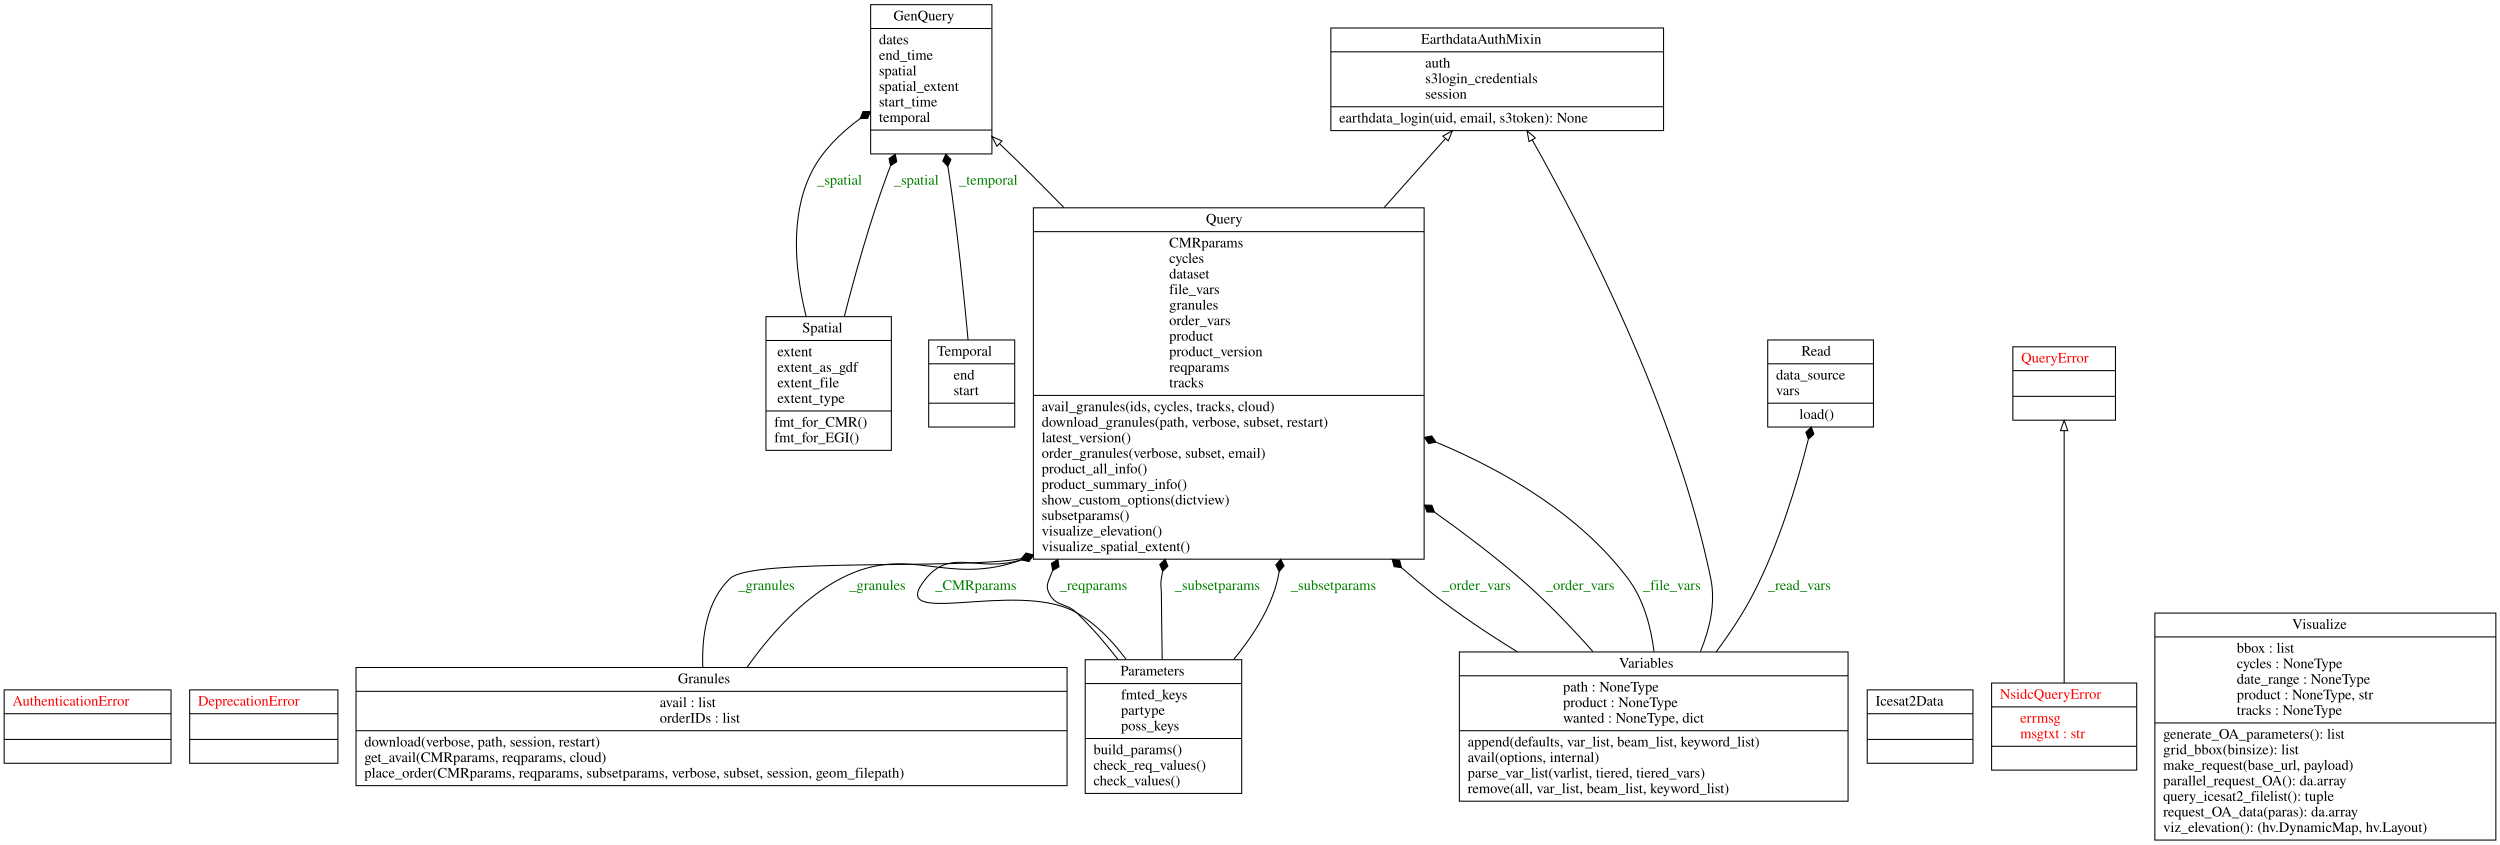
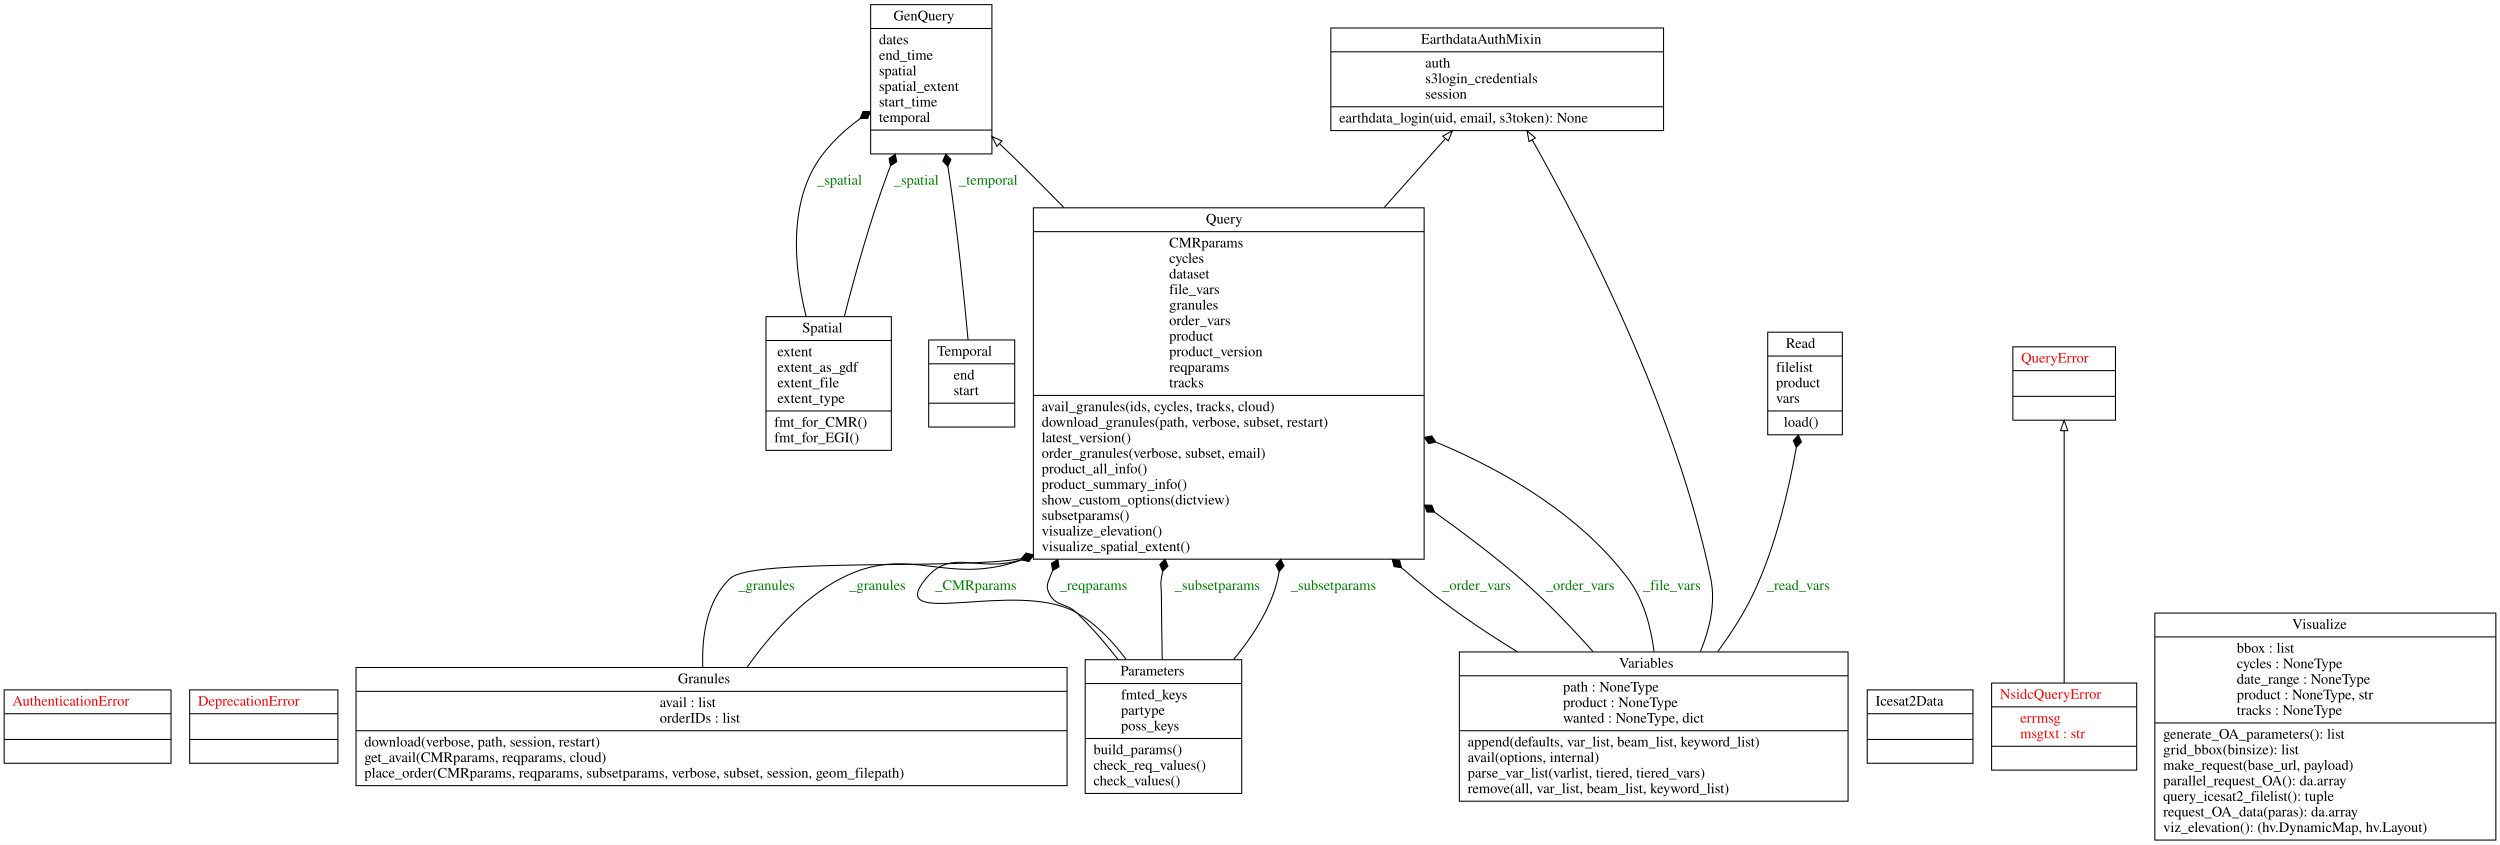
<svg xmlns="http://www.w3.org/2000/svg" width="2412pt" height="815pt" viewBox="0.00 0.00 2412.00 815.00">
  <g id="graph0" class="graph" transform="scale(1 1) rotate(0) translate(4 811)">
    <polygon fill="white" stroke="transparent" points="-4,4 -4,-811 2408,-811 2408,4 -4,4" />
    <g id="node1" class="node">
      <polygon fill="none" stroke="black" points="0,-74.6 0,-145.4 161,-145.4 161,-74.6 0,-74.6" />
      <text text-anchor="start" x="8" y="-130.2" font-family="Times,serif" font-size="14.00" fill="red">AuthenticationError</text>
      <polyline fill="none" stroke="black" points="0,-122.4 161,-122.4 " />
      <polyline fill="none" stroke="black" points="0,-97.6 161,-97.6 " />
      <text text-anchor="start" x="78" y="-82.4" font-family="Times,serif" font-size="14.00" fill="red"> </text>
    </g>
    <g id="node2" class="node">
      <polygon fill="none" stroke="black" points="179,-74.6 179,-145.4 322,-145.4 322,-74.6 179,-74.6" />
      <text text-anchor="start" x="187" y="-130.2" font-family="Times,serif" font-size="14.00" fill="red">DeprecationError</text>
      <polyline fill="none" stroke="black" points="179,-122.4 322,-122.4 " />
      <polyline fill="none" stroke="black" points="179,-97.6 322,-97.6 " />
      <text text-anchor="start" x="248" y="-82.4" font-family="Times,serif" font-size="14.00" fill="red"> </text>
    </g>
    <g id="node3" class="node">
      <polygon fill="none" stroke="black" points="1280,-685 1280,-784 1601,-784 1601,-685 1280,-685" />
      <text text-anchor="start" x="1367" y="-768.8" font-family="Times,serif" font-size="14.00">EarthdataAuthMixin</text>
      <polyline fill="none" stroke="black" points="1280,-761 1601,-761 " />
      <text text-anchor="start" x="1371" y="-745.8" font-family="Times,serif" font-size="14.00">auth</text>
      <text text-anchor="start" x="1371" y="-730.8" font-family="Times,serif" font-size="14.00">s3login_credentials</text>
      <text text-anchor="start" x="1371" y="-715.8" font-family="Times,serif" font-size="14.00">session</text>
      <polyline fill="none" stroke="black" points="1280,-708 1601,-708 " />
      <text text-anchor="start" x="1288" y="-692.8" font-family="Times,serif" font-size="14.00">earthdata_login(uid, email, s3token): None</text>
    </g>
    <g id="node4" class="node">
      <polygon fill="none" stroke="black" points="836,-662.5 836,-806.5 953,-806.5 953,-662.5 836,-662.5" />
      <text text-anchor="start" x="858" y="-791.3" font-family="Times,serif" font-size="14.00">GenQuery</text>
      <polyline fill="none" stroke="black" points="836,-783.5 953,-783.5 " />
      <text text-anchor="start" x="844" y="-768.3" font-family="Times,serif" font-size="14.00">dates</text>
      <text text-anchor="start" x="844" y="-753.3" font-family="Times,serif" font-size="14.00">end_time</text>
      <text text-anchor="start" x="844" y="-738.3" font-family="Times,serif" font-size="14.00">spatial</text>
      <text text-anchor="start" x="844" y="-723.3" font-family="Times,serif" font-size="14.00">spatial_extent</text>
      <text text-anchor="start" x="844" y="-708.3" font-family="Times,serif" font-size="14.00">start_time</text>
      <text text-anchor="start" x="844" y="-693.3" font-family="Times,serif" font-size="14.00">temporal</text>
      <polyline fill="none" stroke="black" points="836,-685.5 953,-685.5 " />
      <text text-anchor="start" x="892" y="-670.3" font-family="Times,serif" font-size="14.00"> </text>
    </g>
    <g id="node5" class="node">
      <polygon fill="none" stroke="black" points="339.5,-53 339.5,-167 1025.5,-167 1025.5,-53 339.5,-53" />
      <text text-anchor="start" x="650" y="-151.8" font-family="Times,serif" font-size="14.00">Granules</text>
      <polyline fill="none" stroke="black" points="339.5,-144 1025.5,-144 " />
      <text text-anchor="start" x="632.5" y="-128.8" font-family="Times,serif" font-size="14.00">avail : list</text>
      <text text-anchor="start" x="632.5" y="-113.8" font-family="Times,serif" font-size="14.00">orderIDs : list</text>
      <polyline fill="none" stroke="black" points="339.5,-106 1025.5,-106 " />
      <text text-anchor="start" x="347.5" y="-90.8" font-family="Times,serif" font-size="14.00">download(verbose, path, session, restart)</text>
      <text text-anchor="start" x="347.5" y="-75.8" font-family="Times,serif" font-size="14.00">get_avail(CMRparams, reqparams, cloud)</text>
      <text text-anchor="start" x="347.5" y="-60.8" font-family="Times,serif" font-size="14.00">place_order(CMRparams, reqparams, subsetparams, verbose, subset, session, geom_filepath)</text>
    </g>
    <g id="node9" class="node">
      <polygon fill="none" stroke="black" points="993,-271.5 993,-610.5 1370,-610.5 1370,-271.5 993,-271.5" />
      <text text-anchor="start" x="1159.5" y="-595.3" font-family="Times,serif" font-size="14.00">Query</text>
      <polyline fill="none" stroke="black" points="993,-587.5 1370,-587.5 " />
      <text text-anchor="start" x="1124" y="-572.3" font-family="Times,serif" font-size="14.00">CMRparams</text>
      <text text-anchor="start" x="1124" y="-557.3" font-family="Times,serif" font-size="14.00">cycles</text>
      <text text-anchor="start" x="1124" y="-542.3" font-family="Times,serif" font-size="14.00">dataset</text>
      <text text-anchor="start" x="1124" y="-527.3" font-family="Times,serif" font-size="14.00">file_vars</text>
      <text text-anchor="start" x="1124" y="-512.3" font-family="Times,serif" font-size="14.00">granules</text>
      <text text-anchor="start" x="1124" y="-497.3" font-family="Times,serif" font-size="14.00">order_vars</text>
      <text text-anchor="start" x="1124" y="-482.3" font-family="Times,serif" font-size="14.00">product</text>
      <text text-anchor="start" x="1124" y="-467.3" font-family="Times,serif" font-size="14.00">product_version</text>
      <text text-anchor="start" x="1124" y="-452.3" font-family="Times,serif" font-size="14.00">reqparams</text>
      <text text-anchor="start" x="1124" y="-437.3" font-family="Times,serif" font-size="14.00">tracks</text>
      <polyline fill="none" stroke="black" points="993,-429.5 1370,-429.5 " />
      <text text-anchor="start" x="1001" y="-414.3" font-family="Times,serif" font-size="14.00">avail_granules(ids, cycles, tracks, cloud)</text>
      <text text-anchor="start" x="1001" y="-399.3" font-family="Times,serif" font-size="14.00">download_granules(path, verbose, subset, restart)</text>
      <text text-anchor="start" x="1001" y="-384.3" font-family="Times,serif" font-size="14.00">latest_version()</text>
      <text text-anchor="start" x="1001" y="-369.3" font-family="Times,serif" font-size="14.00">order_granules(verbose, subset, email)</text>
      <text text-anchor="start" x="1001" y="-354.3" font-family="Times,serif" font-size="14.00">product_all_info()</text>
      <text text-anchor="start" x="1001" y="-339.3" font-family="Times,serif" font-size="14.00">product_summary_info()</text>
      <text text-anchor="start" x="1001" y="-324.3" font-family="Times,serif" font-size="14.00">show_custom_options(dictview)</text>
      <text text-anchor="start" x="1001" y="-309.3" font-family="Times,serif" font-size="14.00">subsetparams()</text>
      <text text-anchor="start" x="1001" y="-294.3" font-family="Times,serif" font-size="14.00">visualize_elevation()</text>
      <text text-anchor="start" x="1001" y="-279.3" font-family="Times,serif" font-size="14.00">visualize_spatial_extent()</text>
    </g>
    <g id="edge9" class="edge">
      <path fill="none" stroke="black" d="M674.06,-167.08C672.96,-196.83 677.68,-231.56 700.5,-253 721.72,-272.93 920.34,-261.3 980.89,-271.92" />
      <polygon fill="black" stroke="black" points="981.26,-272.01 988.08,-269.65 992.88,-275.03 986.07,-277.39 981.26,-272.01" />
      <text text-anchor="middle" x="735.5" y="-241.8" font-family="Times,serif" font-size="14.00" fill="green">_granules</text>
    </g>
    <g id="edge10" class="edge">
      <path fill="none" stroke="black" d="M716.71,-167.21C738.63,-197.98 769.98,-233.68 807.5,-253 874.13,-287.31 907.96,-244.47 981.64,-270.79" />
      <polygon fill="black" stroke="black" points="981.65,-270.79 988.69,-269.27 992.81,-275.2 985.76,-276.72 981.65,-270.79" />
      <text text-anchor="middle" x="842.5" y="-241.8" font-family="Times,serif" font-size="14.00" fill="green">_granules</text>
    </g>
    <g id="node6" class="node">
      <polygon fill="none" stroke="black" points="1797.5,-74.6 1797.5,-145.4 1899.5,-145.4 1899.5,-74.6 1797.5,-74.6" />
      <text text-anchor="start" x="1805.5" y="-130.2" font-family="Times,serif" font-size="14.00">Icesat2Data</text>
      <polyline fill="none" stroke="black" points="1797.5,-122.4 1899.5,-122.4 " />
      <polyline fill="none" stroke="black" points="1797.5,-97.6 1899.5,-97.6 " />
      <text text-anchor="start" x="1846" y="-82.4" font-family="Times,serif" font-size="14.00"> </text>
    </g>
    <g id="node7" class="node">
      <polygon fill="none" stroke="black" points="1917.5,-68 1917.5,-152 2057.5,-152 2057.5,-68 1917.5,-68" />
      <text text-anchor="start" x="1925.5" y="-136.8" font-family="Times,serif" font-size="14.00" fill="red">NsidcQueryError</text>
      <polyline fill="none" stroke="black" points="1917.5,-129 2057.5,-129 " />
      <text text-anchor="start" x="1945" y="-113.8" font-family="Times,serif" font-size="14.00" fill="red">errmsg</text>
      <text text-anchor="start" x="1945" y="-98.8" font-family="Times,serif" font-size="14.00" fill="red">msgtxt : str</text>
      <polyline fill="none" stroke="black" points="1917.5,-91 2057.5,-91 " />
      <text text-anchor="start" x="1985" y="-75.8" font-family="Times,serif" font-size="14.00" fill="red"> </text>
    </g>
    <g id="node10" class="node">
      <polygon fill="none" stroke="black" points="1938,-405.6 1938,-476.4 2037,-476.4 2037,-405.6 1938,-405.6" />
      <text text-anchor="start" x="1946" y="-461.2" font-family="Times,serif" font-size="14.00" fill="red">QueryError</text>
      <polyline fill="none" stroke="black" points="1938,-453.4 2037,-453.4 " />
      <polyline fill="none" stroke="black" points="1938,-428.6 2037,-428.6 " />
      <text text-anchor="start" x="1985" y="-413.4" font-family="Times,serif" font-size="14.00" fill="red"> </text>
    </g>
    <g id="edge1" class="edge">
      <path fill="none" stroke="black" d="M1987.5,-152C1987.5,-214.01 1987.5,-331.18 1987.5,-395.3" />
      <polygon fill="none" stroke="black" points="1984,-395.5 1987.5,-405.5 1991,-395.5 1984,-395.5" />
    </g>
    <g id="node8" class="node">
      <polygon fill="none" stroke="black" points="1043,-45.5 1043,-174.5 1194,-174.5 1194,-45.5 1043,-45.5" />
      <text text-anchor="start" x="1077" y="-159.3" font-family="Times,serif" font-size="14.00">Parameters</text>
      <polyline fill="none" stroke="black" points="1043,-151.5 1194,-151.5 " />
      <text text-anchor="start" x="1077.5" y="-136.3" font-family="Times,serif" font-size="14.00">fmted_keys</text>
      <text text-anchor="start" x="1077.5" y="-121.3" font-family="Times,serif" font-size="14.00">partype</text>
      <text text-anchor="start" x="1077.5" y="-106.3" font-family="Times,serif" font-size="14.00">poss_keys</text>
      <polyline fill="none" stroke="black" points="1043,-98.5 1194,-98.5 " />
      <text text-anchor="start" x="1051" y="-83.3" font-family="Times,serif" font-size="14.00">build_params()</text>
      <text text-anchor="start" x="1051" y="-68.3" font-family="Times,serif" font-size="14.00">check_req_values()</text>
      <text text-anchor="start" x="1051" y="-53.3" font-family="Times,serif" font-size="14.00">check_values()</text>
    </g>
    <g id="edge5" class="edge">
      <path fill="none" stroke="black" d="M1082.54,-174.75C1069.63,-192.14 1053.48,-209.16 1034.5,-220 977.11,-252.77 847.39,-202.06 889.5,-253 914.43,-283.16 940.59,-257.47 981.82,-271.19" />
      <polygon fill="black" stroke="black" points="981.83,-271.2 988.9,-269.76 992.94,-275.73 985.87,-277.17 981.83,-271.2" />
      <text text-anchor="middle" x="937.5" y="-241.8" font-family="Times,serif" font-size="14.00" fill="green">_CMRparams</text>
    </g>
    <g id="edge6" class="edge">
      <path fill="none" stroke="black" d="M1074.74,-174.63C1062.59,-190.28 1048.79,-206.42 1034.5,-220 1024.31,-229.68 1015.02,-225.55 1008.5,-238 1005.41,-243.91 1006.07,-246.79 1008.5,-253 1009.44,-255.41 1010.44,-257.81 1011.47,-260.2" />
      <polygon fill="black" stroke="black" points="1011.57,-260.4 1017.73,-264.15 1016.64,-271.27 1010.48,-267.53 1011.57,-260.4" />
      <text text-anchor="middle" x="1051" y="-241.8" font-family="Times,serif" font-size="14.00" fill="green">_reqparams</text>
    </g>
    <g id="edge7" class="edge">
      <path fill="none" stroke="black" d="M1117.3,-174.63C1116.97,-194.88 1116.66,-217.38 1116.5,-238 1116.45,-244.67 1115.39,-246.43 1116.5,-253 1116.87,-255.19 1117.26,-257.39 1117.68,-259.6" />
      <polygon fill="black" stroke="black" points="1117.7,-259.7 1122.81,-264.78 1120.09,-271.46 1114.97,-266.38 1117.7,-259.7" />
      <text text-anchor="middle" x="1170.5" y="-241.8" font-family="Times,serif" font-size="14.00" fill="green">_subsetparams</text>
    </g>
    <g id="edge8" class="edge">
      <path fill="none" stroke="black" d="M1186.07,-174.57C1201.7,-193.34 1216.18,-215.05 1224.5,-238 1227.04,-244.99 1228.88,-252.18 1230.12,-259.49" />
      <polygon fill="black" stroke="black" points="1230.13,-259.55 1234.85,-265 1231.63,-271.46 1226.91,-266 1230.13,-259.55" />
      <text text-anchor="middle" x="1282.5" y="-241.8" font-family="Times,serif" font-size="14.00" fill="green">_subsetparams</text>
    </g>
    <g id="edge2" class="edge">
      <path fill="none" stroke="black" d="M1331.41,-610.72C1352.64,-634.62 1373.13,-657.67 1390.5,-677.22" />
      <polygon fill="none" stroke="black" points="1387.99,-679.67 1397.24,-684.82 1393.22,-675.02 1387.99,-679.67" />
    </g>
    <g id="edge3" class="edge">
      <path fill="none" stroke="black" d="M1022.42,-610.77C1011.35,-622.08 1000.3,-633.25 989.5,-644 980.22,-653.24 970.29,-662.86 960.48,-672.23" />
      <polygon fill="none" stroke="black" points="957.85,-669.91 953.01,-679.33 962.67,-674.98 957.85,-669.91" />
    </g>
    <g id="node11" class="node">
-       <polygon fill="none" stroke="black" points="1701.5,-399 1701.5,-483 1803.5,-483 1803.5,-399 1701.5,-399" />
-       <text text-anchor="start" x="1734" y="-467.8" font-family="Times,serif" font-size="14.00">Read</text>
-       <polyline fill="none" stroke="black" points="1701.5,-460 1803.5,-460 " />
-       <text text-anchor="start" x="1709.5" y="-444.8" font-family="Times,serif" font-size="14.00">data_source</text>
-       <text text-anchor="start" x="1709.5" y="-429.8" font-family="Times,serif" font-size="14.00">vars</text>
-       <polyline fill="none" stroke="black" points="1701.5,-422 1803.5,-422 " />
-       <text text-anchor="start" x="1732" y="-406.8" font-family="Times,serif" font-size="14.00">load()</text>
+       <polygon fill="none" stroke="black" points="1701.5,-391.5 1701.5,-490.5 1773.5,-490.5 1773.5,-391.5 1701.5,-391.5" />
+       <text text-anchor="start" x="1719" y="-475.3" font-family="Times,serif" font-size="14.00">Read</text>
+       <polyline fill="none" stroke="black" points="1701.5,-467.5 1773.5,-467.5 " />
+       <text text-anchor="start" x="1709.5" y="-452.3" font-family="Times,serif" font-size="14.00">filelist</text>
+       <text text-anchor="start" x="1709.5" y="-437.3" font-family="Times,serif" font-size="14.00">product</text>
+       <text text-anchor="start" x="1709.5" y="-422.3" font-family="Times,serif" font-size="14.00">vars</text>
+       <polyline fill="none" stroke="black" points="1701.5,-414.5 1773.5,-414.5 " />
+       <text text-anchor="start" x="1717" y="-399.3" font-family="Times,serif" font-size="14.00">load()</text>
    </g>
    <g id="node12" class="node">
      <polygon fill="none" stroke="black" points="735,-376.5 735,-505.5 856,-505.5 856,-376.5 735,-376.5" />
      <text text-anchor="start" x="770" y="-490.3" font-family="Times,serif" font-size="14.00">Spatial</text>
      <polyline fill="none" stroke="black" points="735,-482.5 856,-482.5 " />
      <text text-anchor="start" x="746" y="-467.3" font-family="Times,serif" font-size="14.00">extent</text>
      <text text-anchor="start" x="746" y="-452.3" font-family="Times,serif" font-size="14.00">extent_as_gdf</text>
      <text text-anchor="start" x="746" y="-437.3" font-family="Times,serif" font-size="14.00">extent_file</text>
      <text text-anchor="start" x="746" y="-422.3" font-family="Times,serif" font-size="14.00">extent_type</text>
      <polyline fill="none" stroke="black" points="735,-414.5 856,-414.5 " />
      <text text-anchor="start" x="743" y="-399.3" font-family="Times,serif" font-size="14.00">fmt_for_CMR()</text>
      <text text-anchor="start" x="743" y="-384.3" font-family="Times,serif" font-size="14.00">fmt_for_EGI()</text>
    </g>
    <g id="edge11" class="edge">
      <path fill="none" stroke="black" d="M773.76,-505.69C763.46,-547.12 757.47,-601.2 778.5,-644 788.91,-665.19 807.03,-682.78 825.89,-696.59" />
      <polygon fill="black" stroke="black" points="825.93,-696.62 833.14,-696.76 835.78,-703.47 828.57,-703.33 825.93,-696.62" />
      <text text-anchor="middle" x="806" y="-632.8" font-family="Times,serif" font-size="14.00" fill="green">_spatial</text>
    </g>
    <g id="edge12" class="edge">
      <path fill="none" stroke="black" d="M810.6,-505.64C820.84,-545.84 835.57,-598.59 852.5,-644 853.33,-646.23 854.2,-648.48 855.09,-650.75" />
      <polygon fill="black" stroke="black" points="855.2,-651.03 861.18,-655.06 859.75,-662.13 853.77,-658.1 855.2,-651.03" />
      <text text-anchor="middle" x="880" y="-632.8" font-family="Times,serif" font-size="14.00" fill="green">_spatial</text>
    </g>
    <g id="node13" class="node">
      <polygon fill="none" stroke="black" points="892,-399 892,-483 975,-483 975,-399 892,-399" />
      <text text-anchor="start" x="900" y="-467.8" font-family="Times,serif" font-size="14.00">Temporal</text>
      <polyline fill="none" stroke="black" points="892,-460 975,-460 " />
      <text text-anchor="start" x="916" y="-444.8" font-family="Times,serif" font-size="14.00">end</text>
      <text text-anchor="start" x="916" y="-429.8" font-family="Times,serif" font-size="14.00">start</text>
      <polyline fill="none" stroke="black" points="892,-422 975,-422 " />
      <text text-anchor="start" x="931" y="-406.8" font-family="Times,serif" font-size="14.00"> </text>
    </g>
    <g id="edge13" class="edge">
      <path fill="none" stroke="black" d="M929.98,-483.13C926.26,-524.04 919.78,-588.52 911.5,-644 911.2,-646.04 910.88,-648.11 910.55,-650.2" />
      <polygon fill="black" stroke="black" points="910.51,-650.42 913.48,-656.99 908.56,-662.26 905.59,-655.69 910.51,-650.42" />
      <text text-anchor="middle" x="949.5" y="-632.8" font-family="Times,serif" font-size="14.00" fill="green">_temporal</text>
    </g>
    <g id="node14" class="node">
      <polygon fill="none" stroke="black" points="1404,-38 1404,-182 1779,-182 1779,-38 1404,-38" />
      <text text-anchor="start" x="1558" y="-166.8" font-family="Times,serif" font-size="14.00">Variables</text>
      <polyline fill="none" stroke="black" points="1404,-159 1779,-159 " />
      <text text-anchor="start" x="1504" y="-143.8" font-family="Times,serif" font-size="14.00">path : NoneType</text>
      <text text-anchor="start" x="1504" y="-128.8" font-family="Times,serif" font-size="14.00">product : NoneType</text>
      <text text-anchor="start" x="1504" y="-113.8" font-family="Times,serif" font-size="14.00">wanted : NoneType, dict</text>
      <polyline fill="none" stroke="black" points="1404,-106 1779,-106 " />
      <text text-anchor="start" x="1412" y="-90.8" font-family="Times,serif" font-size="14.00">append(defaults, var_list, beam_list, keyword_list)</text>
      <text text-anchor="start" x="1412" y="-75.8" font-family="Times,serif" font-size="14.00">avail(options, internal)</text>
      <text text-anchor="start" x="1412" y="-60.8" font-family="Times,serif" font-size="14.00">parse_var_list(varlist, tiered, tiered_vars)</text>
      <text text-anchor="start" x="1412" y="-45.8" font-family="Times,serif" font-size="14.00">remove(all, var_list, beam_list, keyword_list)</text>
    </g>
    <g id="edge4" class="edge">
      <path fill="none" stroke="black" d="M1636.47,-182.19C1645.73,-204.41 1651.37,-229.3 1646.5,-253 1613.36,-414.38 1523.65,-588.48 1474.25,-676.13" />
      <polygon fill="none" stroke="black" points="1471.2,-674.42 1469.31,-684.85 1477.29,-677.87 1471.2,-674.42" />
    </g>
    <g id="edge14" class="edge">
      <path fill="none" stroke="black" d="M1460.1,-182.04C1432.25,-199.08 1403.68,-218.14 1378.5,-238 1368.41,-245.95 1358.33,-254.4 1348.35,-263.15" />
      <polygon fill="black" stroke="black" points="1348.18,-263.3 1346.35,-270.27 1339.21,-271.27 1341.04,-264.29 1348.18,-263.3" />
      <text text-anchor="middle" x="1420.5" y="-241.8" font-family="Times,serif" font-size="14.00" fill="green">_order_vars</text>
    </g>
    <g id="edge15" class="edge">
      <path fill="none" stroke="black" d="M1533.02,-182.18C1511.95,-205.92 1487.25,-231.72 1462.5,-253 1436.96,-274.96 1408.73,-296.49 1380.3,-316.66" />
      <polygon fill="black" stroke="black" points="1380.05,-316.84 1377.45,-323.56 1370.24,-323.74 1372.84,-317.02 1380.05,-316.84" />
      <text text-anchor="middle" x="1520.5" y="-241.8" font-family="Times,serif" font-size="14.00" fill="green">_order_vars</text>
    </g>
    <g id="edge16" class="edge">
      <path fill="none" stroke="black" d="M1591.81,-182.3C1588.76,-206.72 1581.65,-232.92 1566.5,-253 1520.71,-313.68 1450.03,-355.73 1381.67,-384.34" />
      <polygon fill="black" stroke="black" points="1381.39,-384.46 1377.35,-390.43 1370.28,-389 1374.32,-383.02 1381.39,-384.46" />
      <text text-anchor="middle" x="1609" y="-241.8" font-family="Times,serif" font-size="14.00" fill="green">_file_vars</text>
    </g>
    <g id="edge17" class="edge">
-       <path fill="none" stroke="black" d="M1651.78,-182.07C1664.76,-199.61 1677.56,-218.87 1687.5,-238 1712.39,-285.9 1730.09,-345.15 1740.67,-387.06" />
-       <polygon fill="black" stroke="black" points="1740.72,-387.28 1746.04,-392.15 1743.59,-398.94 1738.27,-394.07 1740.72,-387.28" />
-       <text text-anchor="middle" x="1732" y="-241.8" font-family="Times,serif" font-size="14.00" fill="green">_read_vars</text>
+       <path fill="none" stroke="black" d="M1653.23,-182.27C1666,-199.65 1678.34,-218.79 1687.5,-238 1708.9,-282.87 1721.74,-337.86 1729.04,-379.13" />
+       <polygon fill="black" stroke="black" points="1729.08,-379.37 1734.02,-384.61 1731.08,-391.2 1726.14,-385.95 1729.08,-379.37" />
+       <text text-anchor="middle" x="1731" y="-241.8" font-family="Times,serif" font-size="14.00" fill="green">_read_vars</text>
    </g>
    <g id="node15" class="node">
      <polygon fill="none" stroke="black" points="2075,-0.5 2075,-219.5 2404,-219.5 2404,-0.5 2075,-0.5" />
      <text text-anchor="start" x="2207.5" y="-204.3" font-family="Times,serif" font-size="14.00">Visualize</text>
      <polyline fill="none" stroke="black" points="2075,-196.5 2404,-196.5 " />
      <text text-anchor="start" x="2154" y="-181.3" font-family="Times,serif" font-size="14.00">bbox : list</text>
      <text text-anchor="start" x="2154" y="-166.3" font-family="Times,serif" font-size="14.00">cycles : NoneType</text>
      <text text-anchor="start" x="2154" y="-151.3" font-family="Times,serif" font-size="14.00">date_range : NoneType</text>
      <text text-anchor="start" x="2154" y="-136.3" font-family="Times,serif" font-size="14.00">product : NoneType, str</text>
      <text text-anchor="start" x="2154" y="-121.3" font-family="Times,serif" font-size="14.00">tracks : NoneType</text>
      <polyline fill="none" stroke="black" points="2075,-113.5 2404,-113.5 " />
      <text text-anchor="start" x="2083" y="-98.3" font-family="Times,serif" font-size="14.00">generate_OA_parameters(): list</text>
      <text text-anchor="start" x="2083" y="-83.3" font-family="Times,serif" font-size="14.00">grid_bbox(binsize): list</text>
      <text text-anchor="start" x="2083" y="-68.3" font-family="Times,serif" font-size="14.00">make_request(base_url, payload)</text>
      <text text-anchor="start" x="2083" y="-53.3" font-family="Times,serif" font-size="14.00">parallel_request_OA(): da.array</text>
      <text text-anchor="start" x="2083" y="-38.3" font-family="Times,serif" font-size="14.00">query_icesat2_filelist(): tuple</text>
      <text text-anchor="start" x="2083" y="-23.3" font-family="Times,serif" font-size="14.00">request_OA_data(paras): da.array</text>
      <text text-anchor="start" x="2083" y="-8.3" font-family="Times,serif" font-size="14.00">viz_elevation(): (hv.DynamicMap, hv.Layout)</text>
    </g>
  </g>
</svg>
